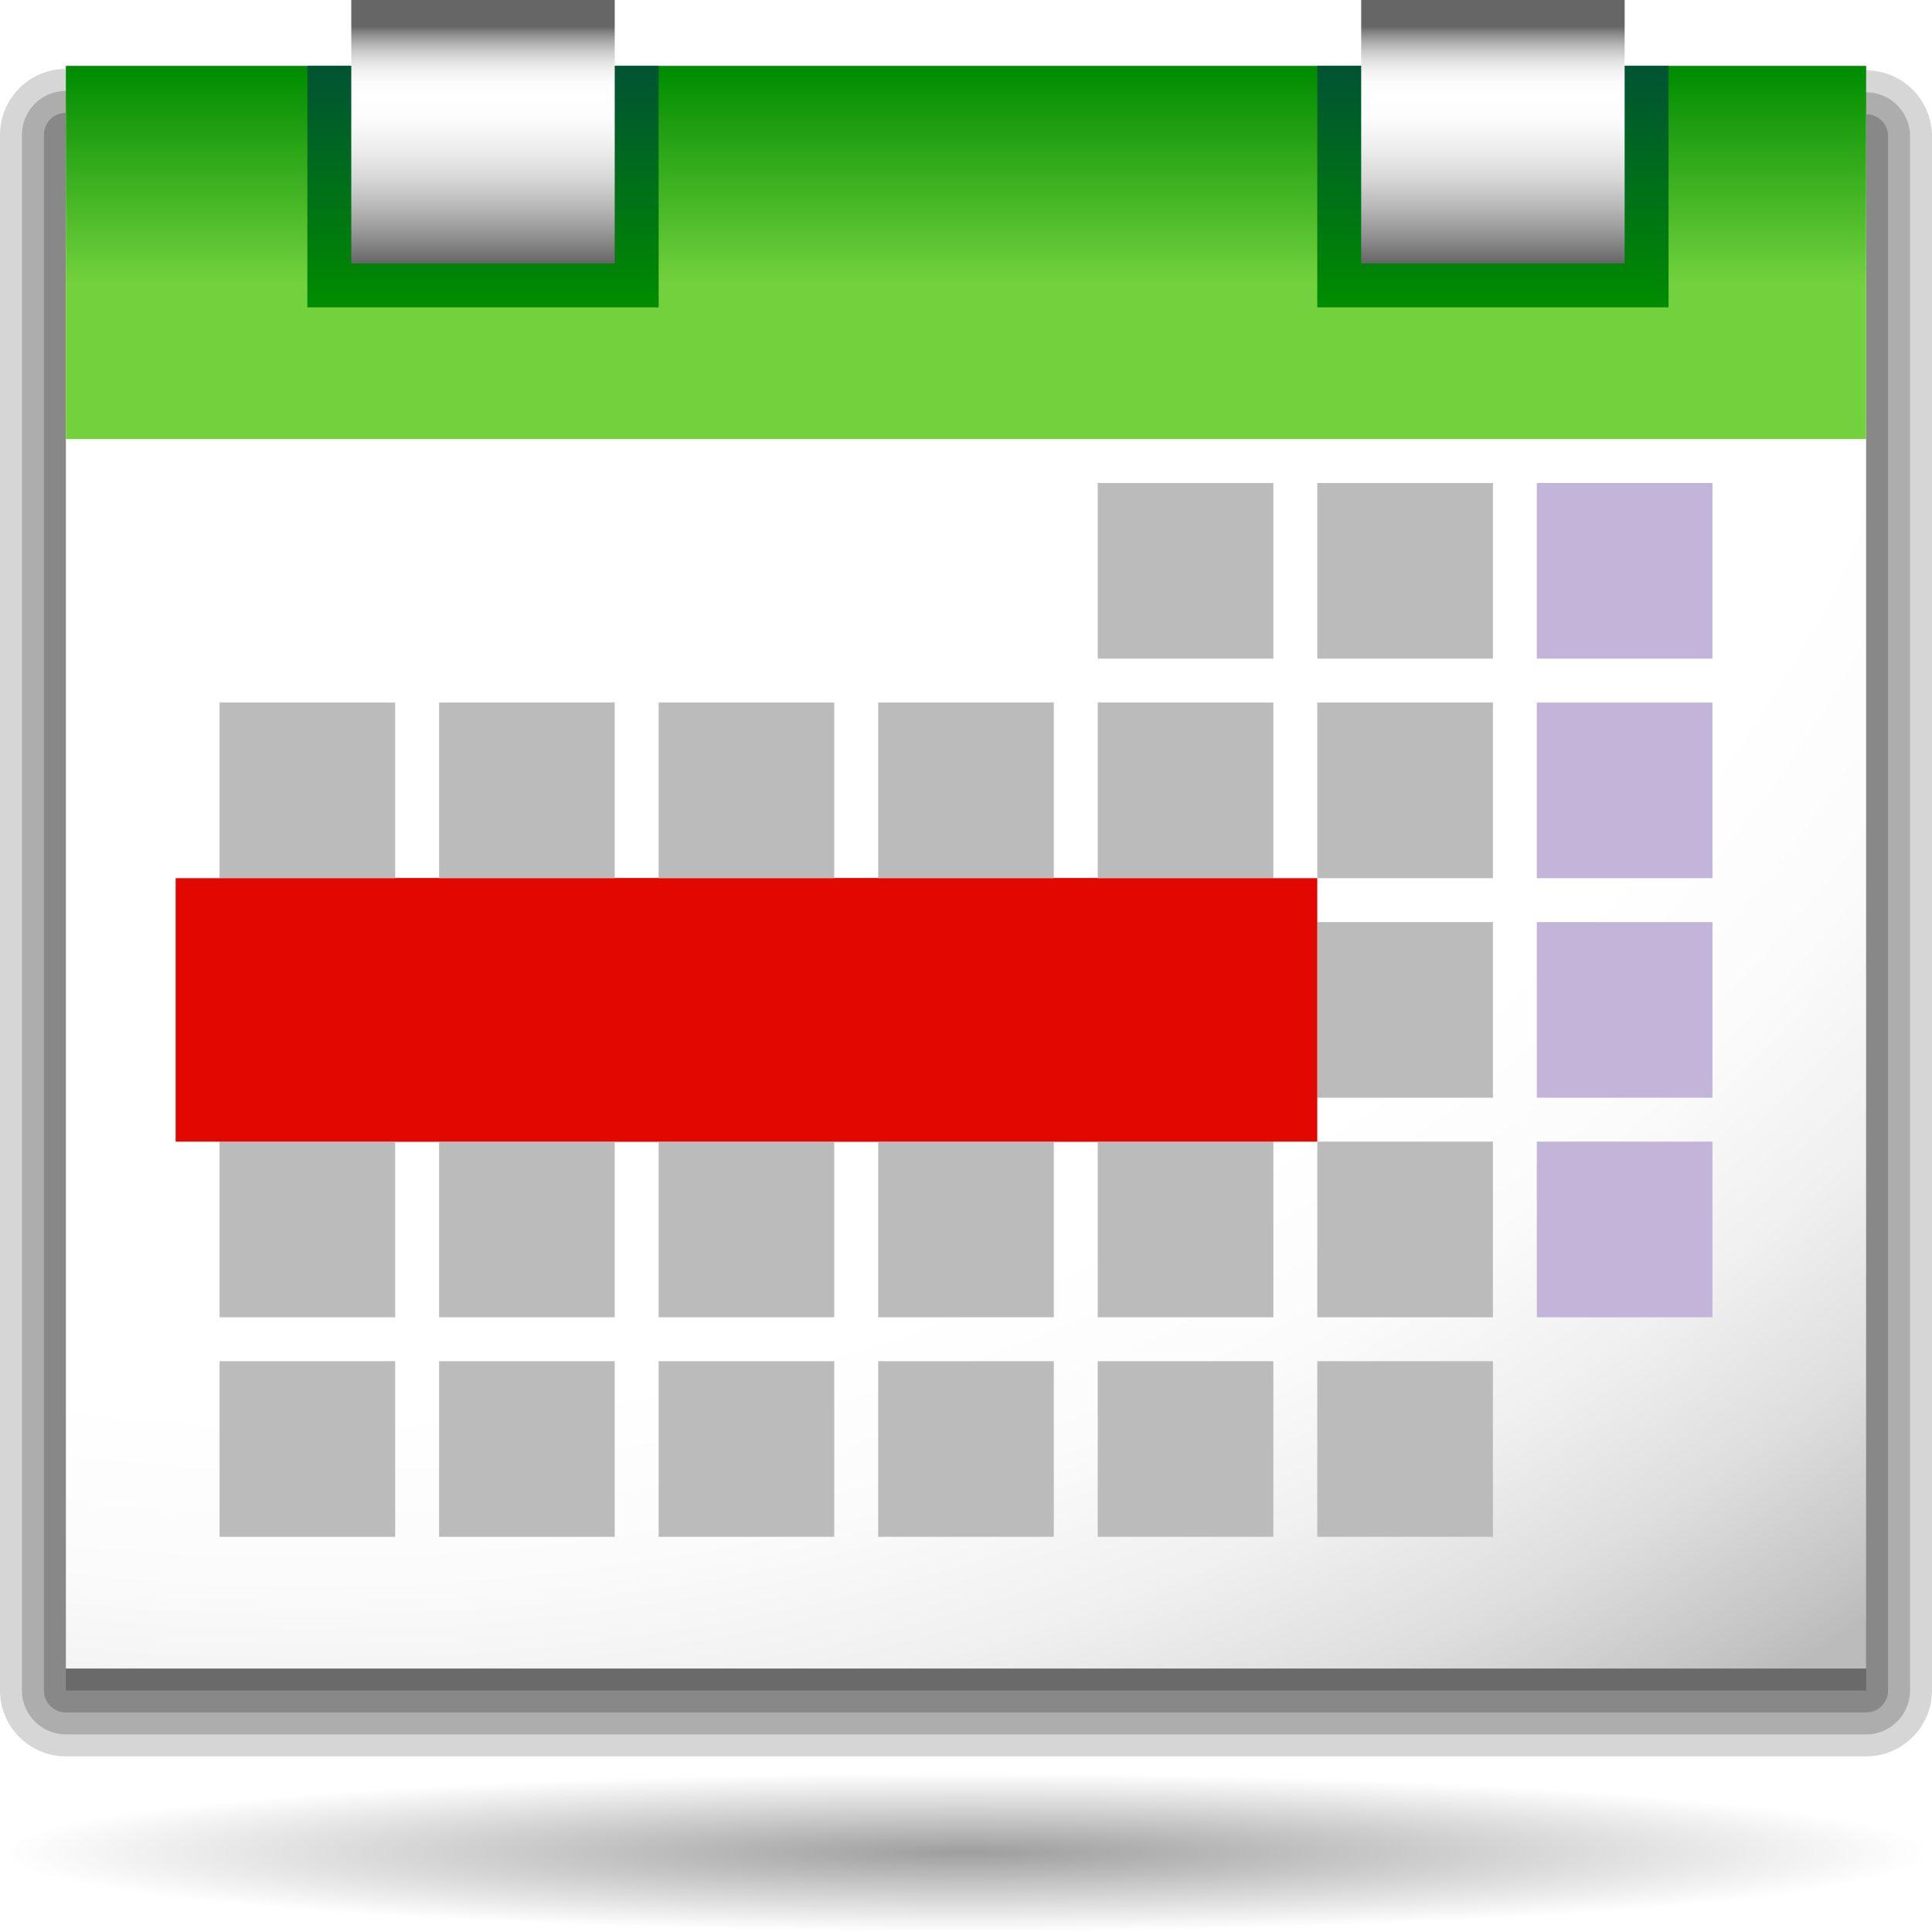
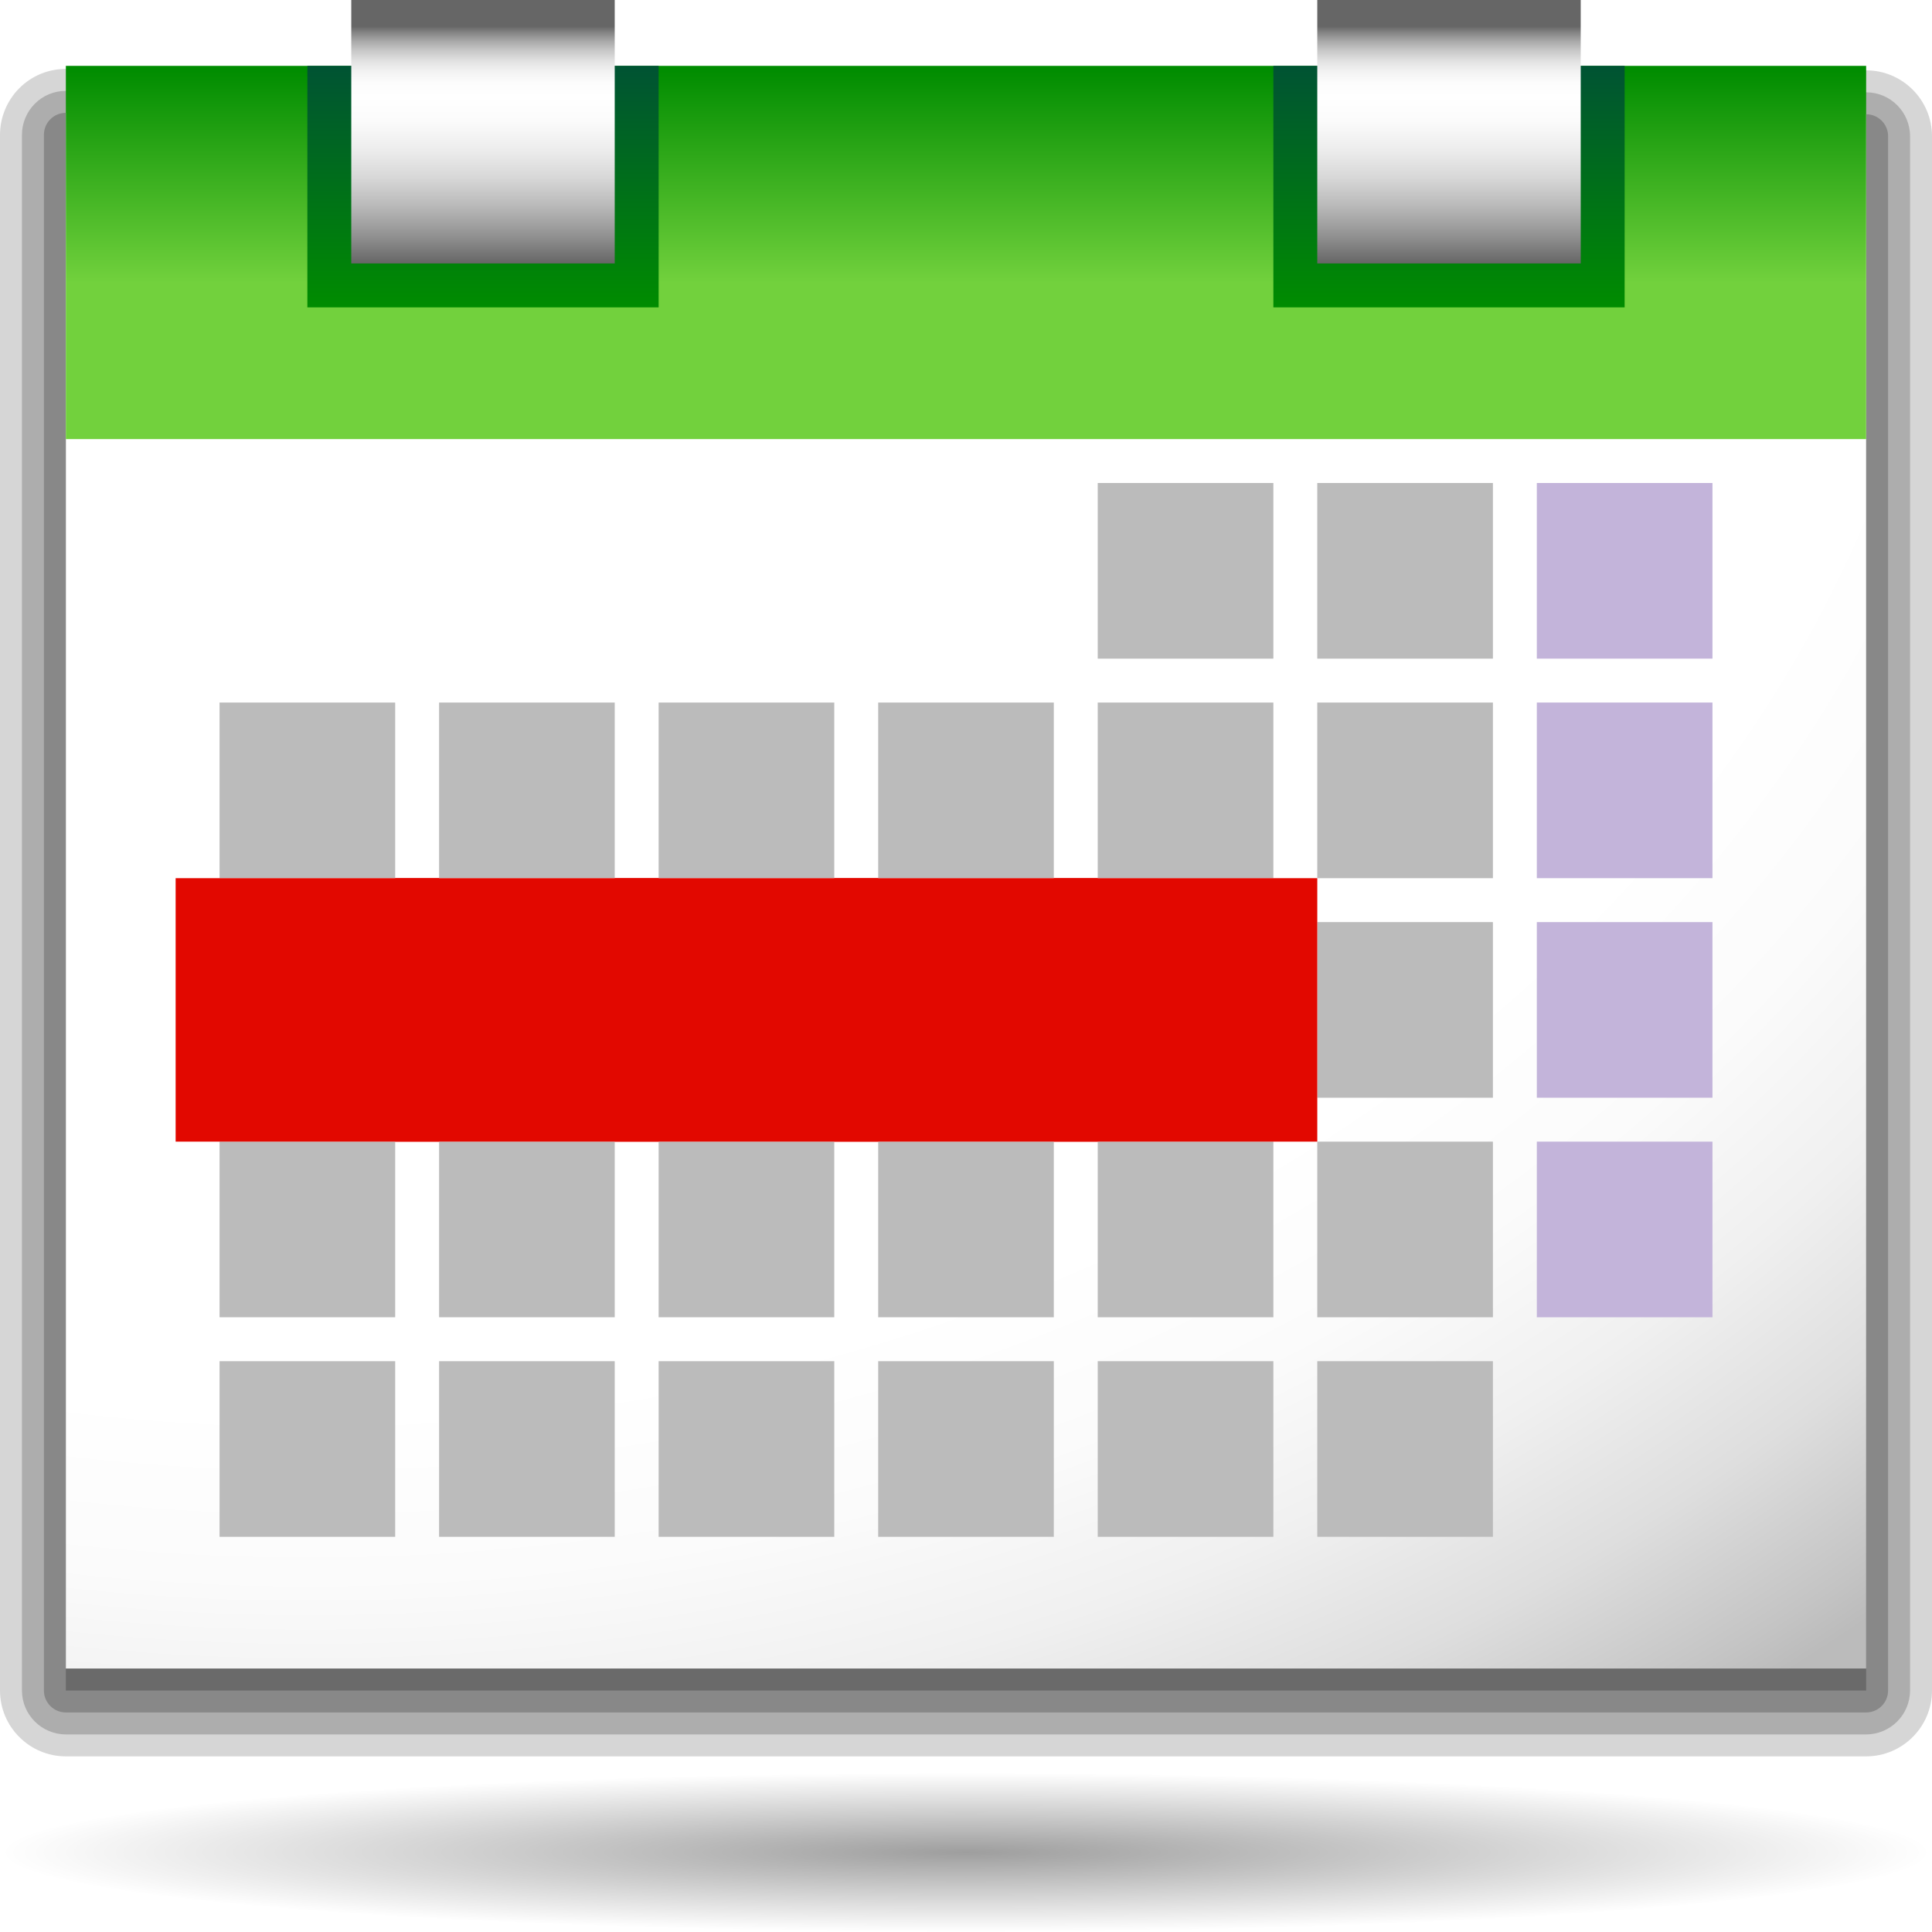
<svg xmlns="http://www.w3.org/2000/svg" xmlns:xlink="http://www.w3.org/1999/xlink" version="1.0" id="Livello_1" width="88" height="88" viewBox="0 0 88 80" overflow="visible" enable-background="new 0 0 88 80" xml:space="preserve">
  <defs id="defs2866">
    <linearGradient id="linearGradient3291">
      <stop id="stop3293" offset="0" style="stop-color:#000000;stop-opacity:1;" />
      <stop id="stop3295" offset="1" style="stop-color:#000000;stop-opacity:0;" />
    </linearGradient>
    <radialGradient xlink:href="#linearGradient3291" id="radialGradient4418" gradientUnits="userSpaceOnUse" gradientTransform="matrix(1,0,0,0.197802,0,92.82166)" cx="63.912" cy="115.709" fx="63.912" fy="115.709" r="63.912" />
    <radialGradient xlink:href="#XMLID_7_" id="radialGradient3884" gradientUnits="userSpaceOnUse" gradientTransform="matrix(1,8e-4,-7e-4,0.8192,0.2714,21.433)" cx="13.836" cy="-21.81" r="111.253" />
    <linearGradient xlink:href="#XMLID_8_" id="linearGradient3886" gradientUnits="userSpaceOnUse" gradientTransform="matrix(-1,0,0,-1,330,27.4111)" x1="286" y1="24.271" x2="286" y2="7.272" />
    <linearGradient xlink:href="#XMLID_9_" id="linearGradient3888" gradientUnits="userSpaceOnUse" x1="68" y1="14" x2="68" y2="3" />
    <linearGradient xlink:href="#XMLID_10_" id="linearGradient3890" gradientUnits="userSpaceOnUse" x1="68" y1="0" x2="68" y2="12" />
    <linearGradient xlink:href="#XMLID_11_" id="linearGradient3892" gradientUnits="userSpaceOnUse" x1="22" y1="14" x2="22" y2="3" />
    <linearGradient xlink:href="#XMLID_12_" id="linearGradient3894" gradientUnits="userSpaceOnUse" x1="22" y1="0" x2="22" y2="12" />
+     <linearGradient xlink:href="#XMLID_9_" id="linearGradient2557" gradientUnits="userSpaceOnUse" x1="68" y1="14" x2="68" y2="3" />
+     <linearGradient xlink:href="#XMLID_10_" id="linearGradient2559" gradientUnits="userSpaceOnUse" x1="68" y1="0" x2="68" y2="12" />
  </defs>
  <radialGradient id="XMLID_7_" cx="13.836" cy="-21.81" r="111.253" gradientTransform="matrix(1,8e-4,-7e-4,0.8192,0.2714,21.433)" gradientUnits="userSpaceOnUse">
    <stop offset="0" style="stop-color:#FFFFFF" id="stop2706" />
    <stop offset="0.663" style="stop-color:#FFFFFF" id="stop2708" />
    <stop offset="0.75" style="stop-color:#FBFBFB" id="stop2710" />
    <stop offset="0.829" style="stop-color:#F0F0F0" id="stop2712" />
    <stop offset="0.905" style="stop-color:#DEDEDE" id="stop2714" />
    <stop offset="0.978" style="stop-color:#C4C4C4" id="stop2716" />
    <stop offset="1" style="stop-color:#BBBBBB" id="stop2718" />
  </radialGradient>
  <linearGradient id="XMLID_8_" gradientUnits="userSpaceOnUse" x1="286" y1="24.271" x2="286" y2="7.272" gradientTransform="matrix(-1,0,0,-1,330,27.4111)">
    <stop offset="0" style="stop-color:#008C00" id="stop2723" />
    <stop offset="0.574" style="stop-color:#72D13D" id="stop2725" />
  </linearGradient>
  <linearGradient id="XMLID_9_" gradientUnits="userSpaceOnUse" x1="68" y1="14" x2="68" y2="3">
    <stop offset="0" style="stop-color:#008C00" id="stop2730" />
    <stop offset="1" style="stop-color:#005333" id="stop2732" />
  </linearGradient>
  <linearGradient id="XMLID_10_" gradientUnits="userSpaceOnUse" x1="68" y1="0" x2="68" y2="12">
    <stop offset="0.1" style="stop-color:#666666" id="stop2737" />
    <stop offset="0.124" style="stop-color:#858585" id="stop2739" />
    <stop offset="0.158" style="stop-color:#AAAAAA" id="stop2741" />
    <stop offset="0.194" style="stop-color:#C9C9C9" id="stop2743" />
    <stop offset="0.231" style="stop-color:#E1E1E1" id="stop2745" />
    <stop offset="0.27" style="stop-color:#F2F2F2" id="stop2747" />
    <stop offset="0.313" style="stop-color:#FCFCFC" id="stop2749" />
    <stop offset="0.367" style="stop-color:#FFFFFF" id="stop2751" />
    <stop offset="0.461" style="stop-color:#FBFBFB" id="stop2753" />
    <stop offset="0.565" style="stop-color:#EDEDED" id="stop2755" />
    <stop offset="0.672" style="stop-color:#D8D8D8" id="stop2757" />
    <stop offset="0.783" style="stop-color:#B9B9B9" id="stop2759" />
    <stop offset="0.894" style="stop-color:#929292" id="stop2761" />
    <stop offset="1" style="stop-color:#666666" id="stop2763" />
  </linearGradient>
  <linearGradient id="XMLID_11_" gradientUnits="userSpaceOnUse" x1="22" y1="14" x2="22" y2="3">
    <stop offset="0" style="stop-color:#008C00" id="stop2768" />
    <stop offset="1" style="stop-color:#005333" id="stop2770" />
  </linearGradient>
  <linearGradient id="XMLID_12_" gradientUnits="userSpaceOnUse" x1="22" y1="0" x2="22" y2="12">
    <stop offset="0.1" style="stop-color:#666666" id="stop2775" />
    <stop offset="0.124" style="stop-color:#858585" id="stop2777" />
    <stop offset="0.158" style="stop-color:#AAAAAA" id="stop2779" />
    <stop offset="0.194" style="stop-color:#C9C9C9" id="stop2781" />
    <stop offset="0.231" style="stop-color:#E1E1E1" id="stop2783" />
    <stop offset="0.27" style="stop-color:#F2F2F2" id="stop2785" />
    <stop offset="0.313" style="stop-color:#FCFCFC" id="stop2787" />
    <stop offset="0.367" style="stop-color:#FFFFFF" id="stop2789" />
    <stop offset="0.461" style="stop-color:#FBFBFB" id="stop2791" />
    <stop offset="0.565" style="stop-color:#EDEDED" id="stop2793" />
    <stop offset="0.672" style="stop-color:#D8D8D8" id="stop2795" />
    <stop offset="0.783" style="stop-color:#B9B9B9" id="stop2797" />
    <stop offset="0.894" style="stop-color:#929292" id="stop2799" />
    <stop offset="1" style="stop-color:#666666" id="stop2801" />
  </linearGradient>
  <g id="g3841" transform="translate(0,-4)">
    <polygon style="fill:none" points="7.92,67.16 7.92,6 80.08,5.74 80.08,77.899 7.92,67.16 " id="_x3C_Sezione_x3E_" />
    <path style="opacity:0.2;fill:#323232" id="path2697" d="M 0.881,4.016 L 0.881,4.016 C 0.321,4.575 0,5.349 0,6.139 L 0,77 C 0,78.654 1.346,80 3,80 L 85,80 C 86.654,80 88,78.654 88,77 L 88,6.204 C 88,4.551 86.655,3.205 85.003,3.204 L 3.003,3.139 C 2.201,3.139 1.447,3.45 0.881,4.016 z " />
    <path style="opacity:0.25;fill:#323232" id="path2699" d="M 1.587,4.724 C 1.587,4.724 1.586,4.724 1.587,4.724 C 1.213,5.097 1,5.612 1,6.139 L 1,77 C 1,78.103 1.897,79 3,79 L 85,79 C 86.103,79 87,78.103 87,77 L 87,6.204 C 87,5.102 86.104,4.205 85.002,4.204 L 3.002,4.139 C 2.467,4.139 1.965,4.347 1.587,4.724 z " />
    <path style="opacity:0.3;fill:#323232" id="path2701" d="M 2.293,5.432 C 2.105,5.619 2,5.874 2,6.139 L 2,77 C 2,77.553 2.448,78 3,78 L 85,78 C 85.553,78 86,77.553 86,77 L 86,6.204 C 86,5.652 85.553,5.204 85.001,5.204 L 3.001,5.139 C 2.735,5.139 2.481,5.244 2.293,5.432 z " />
    <polygon style="opacity:0.35;fill:#323232" id="polygon2703" points="85,77 3,77 3,6.139 85,6.204 85,77 " />
    <polygon style="fill:url(#radialGradient3884)" id="polygon2720" points="85,76 3,76 3,5.139 85,5.204 85,76 " />
    <rect style="fill:url(#linearGradient3886)" id="rect2727" height="17" width="82" y="3" x="3" />
-     <rect style="fill:url(#linearGradient3888)" id="rect2734" height="11" width="16" y="3" x="60" />
-     <rect style="fill:url(#linearGradient3890)" y="0" id="rect2765" height="12" width="12" x="62" />
+     <g id="g2553" transform="translate(-2,0)">
+       <rect x="60" y="3" width="16" height="11" id="rect2734" style="fill:url(#linearGradient2557)" />
+       <rect x="62" width="12" height="12" id="rect2765" y="0" style="fill:url(#linearGradient2559)" />
+     </g>
    <rect style="fill:url(#linearGradient3892)" id="rect2772" height="11" width="16" y="3" x="14" />
    <rect style="fill:url(#linearGradient3894)" y="0" id="rect2803" height="12" width="12" x="16" />
    <rect style="fill:#bbb" id="rect2805" height="7.999" width="8" y="32" x="10" />
    <rect style="fill:#bbb" id="rect2807" height="7.999" width="8" y="32" x="20" />
    <rect style="fill:#bbb" id="rect2809" height="8" width="8" y="32" x="30" />
    <rect style="fill:#bbb" id="rect2811" height="8" width="8" y="32" x="40" />
    <rect style="fill:#bbb" id="rect2813" height="8" width="8" y="32" x="50" />
    <rect style="fill:#bbb" id="rect2815" height="8" width="8" y="32" x="60" />
    <rect style="fill:#c3b4da" id="rect2817" height="8" width="8" y="32" x="70" />
    <rect style="fill:#bbb" id="rect2819" height="8" width="8" y="22" x="50" />
    <rect style="fill:#bbb" id="rect2821" height="8" width="8" y="22" x="60" />
    <rect style="fill:#c3b4da" id="rect2823" height="8" width="8" y="22" x="70" />
    <rect style="fill:#bbb" id="rect2825" height="8" width="8" y="42" x="60" />
    <rect style="fill:#c3b4da" id="rect2827" height="8" width="8" y="42" x="70" />
    <rect style="fill:#bbb" id="rect2829" height="8" width="8" y="52" x="10" />
    <rect style="fill:#bbb" id="rect2831" height="8" width="8" y="52" x="20" />
    <rect style="fill:#bbb" id="rect2833" height="8" width="8" y="52" x="30" />
    <rect style="fill:#bbb" id="rect2835" height="8" width="8" y="52" x="40" />
    <rect style="fill:#bbb" id="rect2837" height="8" width="8" y="52" x="50" />
    <rect style="fill:#bbb" id="rect2839" height="8" width="8" y="52" x="60" />
    <rect style="fill:#c3b4da" id="rect2841" height="8" width="8" y="52" x="70" />
    <rect style="fill:#bbb" id="rect2843" height="8" width="8" y="62" x="10" />
    <rect style="fill:#bbb" id="rect2845" height="8" width="8" y="62" x="20" />
    <rect style="fill:#bbb" id="rect2847" height="8" width="8" y="62" x="30" />
    <rect style="fill:#bbb" id="rect2849" height="8" width="8" y="62" x="40" />
    <rect style="fill:#bbb" id="rect2851" height="8" width="8" y="62" x="50" />
    <rect style="fill:#bbb" id="rect2853" height="8" width="8" y="62" x="60" />
    <rect style="fill:#e20800" id="rect2855" height="12" width="12" y="40" x="38" />
    <rect style="fill:#e20800" id="rect2857" height="12" width="12" y="40" x="8" />
    <rect style="fill:#e20800" id="rect2859" height="12" width="12" y="40" x="18" />
    <rect style="fill:#e20800" id="rect2861" height="12" width="12" y="40" x="28" />
    <rect style="fill:#e20800" id="rect2863" height="12" width="12" y="40" x="48" />
  </g>
  <path style="opacity:0.381;fill:url(#radialGradient4418);fill-opacity:1;fill-rule:nonzero;stroke:none;stroke-width:0;stroke-linecap:round;stroke-linejoin:round;stroke-miterlimit:4;stroke-dasharray:none;stroke-dashoffset:4;stroke-opacity:1" id="path4416" d="M 127.824 115.709 A 63.912 12.642 0 1 1  0,115.709 A 63.912 12.642 0 1 1  127.824 115.709 z" transform="matrix(0.688444,0,0,0.286851,2.34921e-5,47.18234)" />
</svg>
